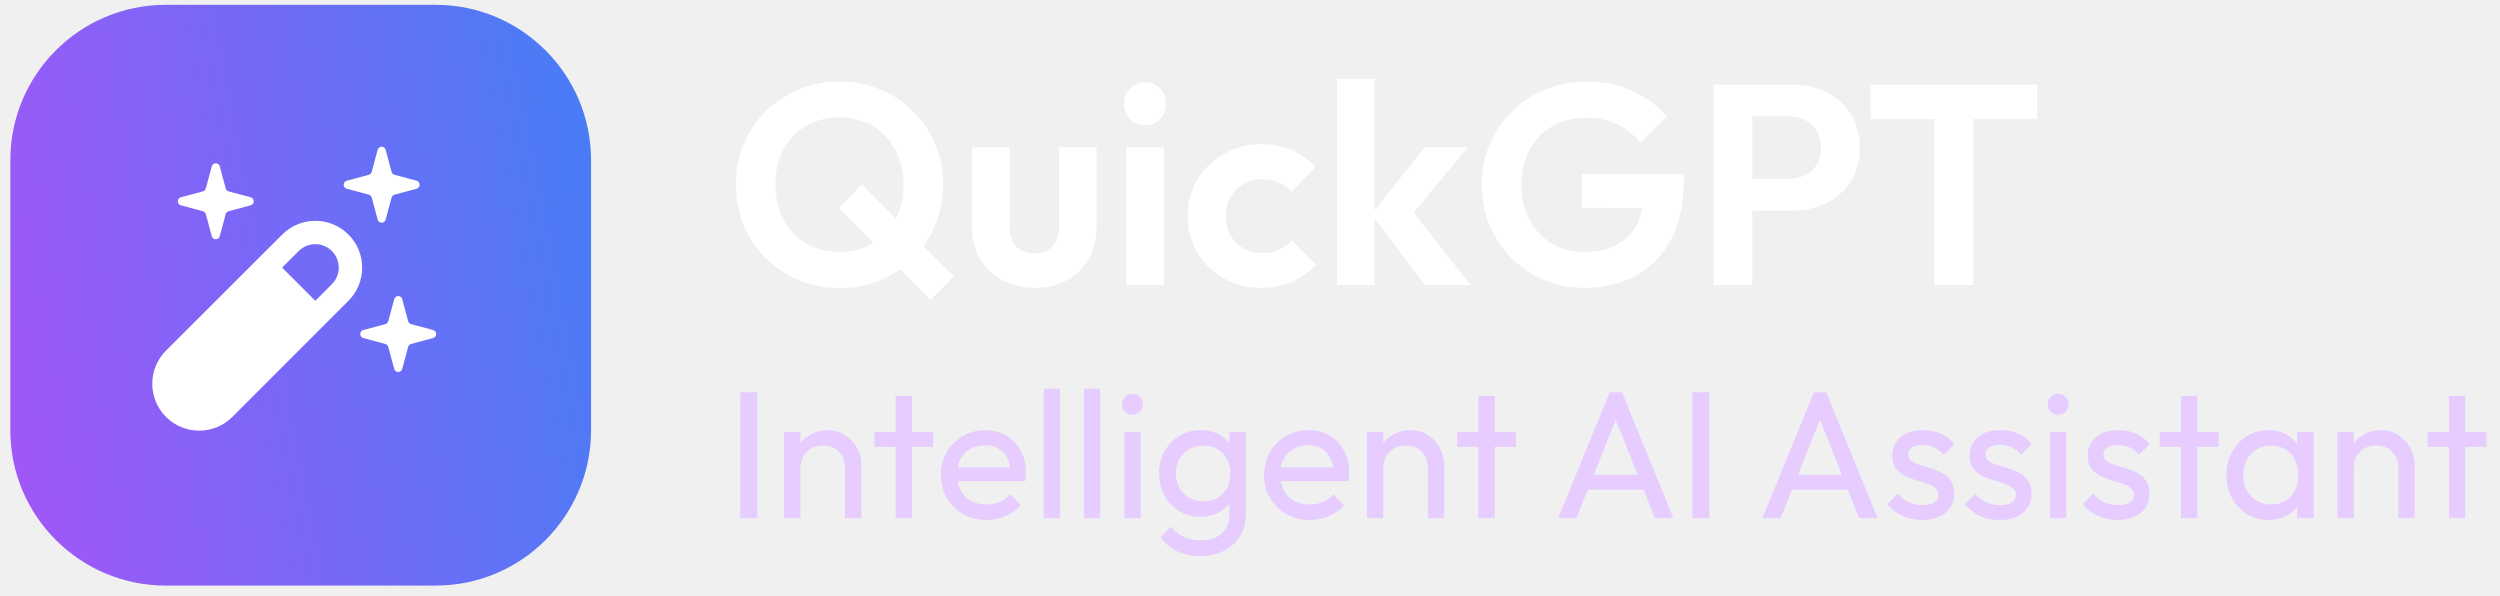
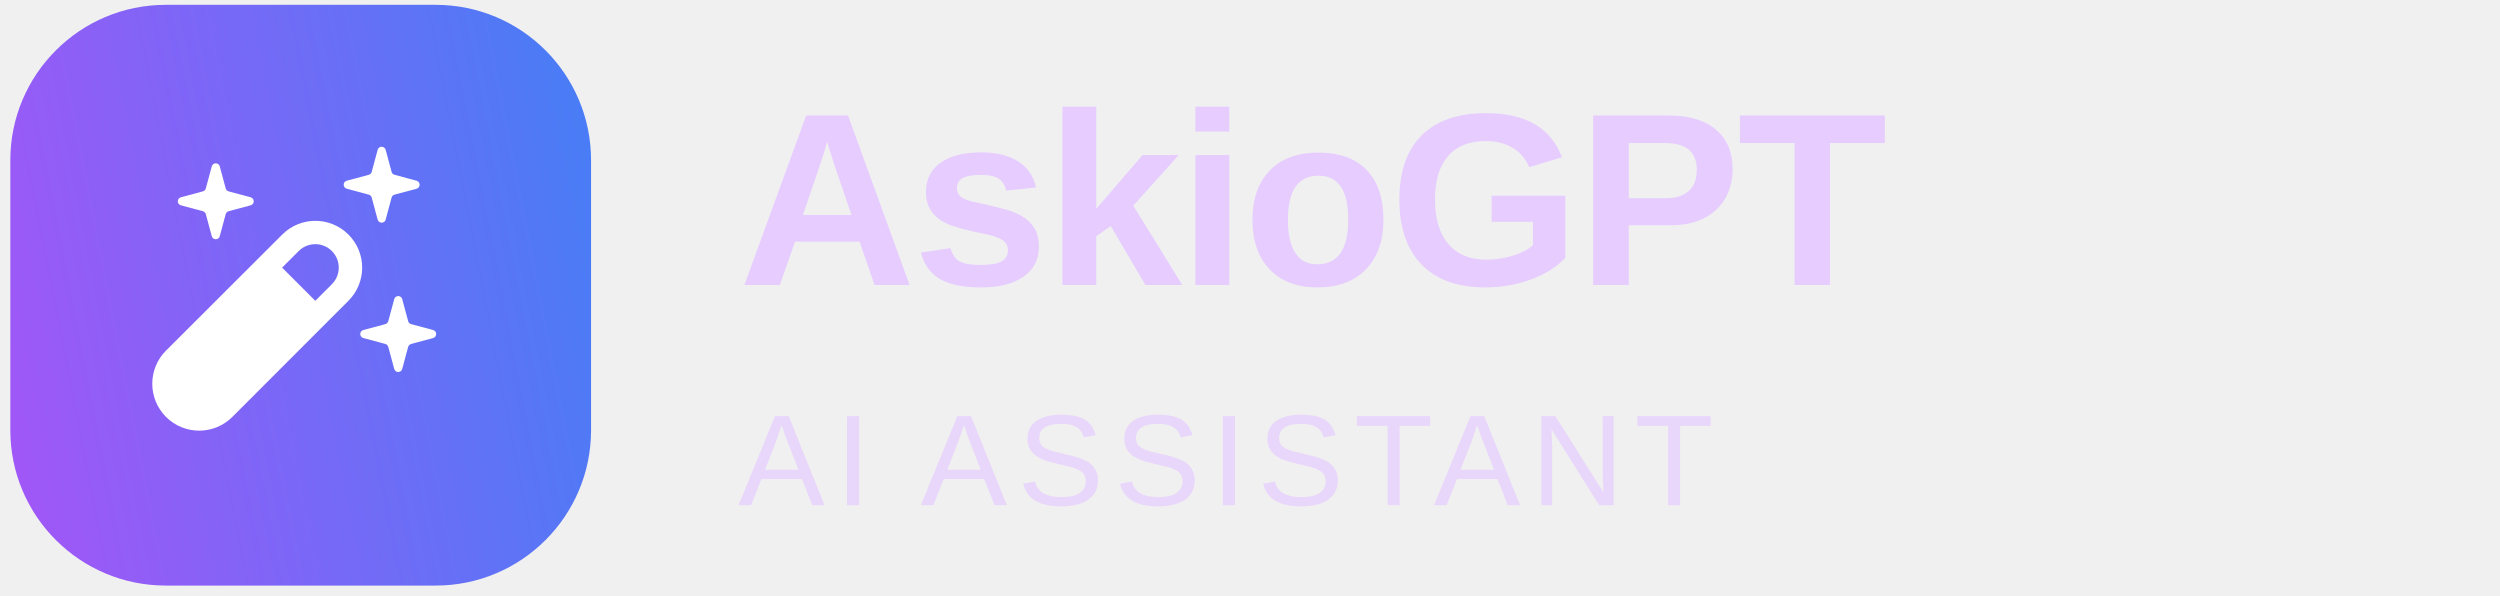
<svg xmlns="http://www.w3.org/2000/svg" width="193" height="46" viewBox="0 0 193 46" fill="none">
-   <path d="M64.844 22.242C63.715 22.242 62.659 22.037 61.676 21.626C60.708 21.215 59.857 20.651 59.124 19.932C58.391 19.199 57.819 18.348 57.408 17.38C57.012 16.397 56.814 15.349 56.814 14.234C56.814 13.119 57.012 12.085 57.408 11.132C57.819 10.164 58.383 9.321 59.102 8.602C59.835 7.869 60.686 7.304 61.654 6.908C62.622 6.497 63.671 6.292 64.8 6.292C65.929 6.292 66.978 6.497 67.946 6.908C68.914 7.304 69.765 7.869 70.498 8.602C71.231 9.321 71.796 10.164 72.192 11.132C72.603 12.1 72.808 13.141 72.808 14.256C72.808 15.371 72.603 16.412 72.192 17.38C71.796 18.348 71.231 19.199 70.498 19.932C69.779 20.651 68.936 21.215 67.968 21.626C67 22.037 65.959 22.242 64.844 22.242ZM71.818 23.144L64.734 16.06L66.538 14.234L73.644 21.34L71.818 23.144ZM64.8 19.448C65.783 19.448 66.641 19.228 67.374 18.788C68.122 18.348 68.701 17.739 69.112 16.962C69.537 16.185 69.75 15.275 69.75 14.234C69.75 13.471 69.625 12.775 69.376 12.144C69.141 11.513 68.804 10.971 68.364 10.516C67.924 10.047 67.403 9.687 66.802 9.438C66.201 9.189 65.533 9.064 64.8 9.064C63.832 9.064 62.974 9.284 62.226 9.724C61.493 10.149 60.913 10.751 60.488 11.528C60.077 12.305 59.872 13.207 59.872 14.234C59.872 15.011 59.989 15.723 60.224 16.368C60.473 17.013 60.811 17.563 61.236 18.018C61.676 18.473 62.197 18.825 62.798 19.074C63.414 19.323 64.081 19.448 64.8 19.448ZM79.855 22.22C78.916 22.22 78.08 22.022 77.347 21.626C76.628 21.23 76.064 20.68 75.653 19.976C75.242 19.272 75.037 18.458 75.037 17.534V11.374H77.941V17.468C77.941 17.908 78.014 18.289 78.161 18.612C78.308 18.92 78.528 19.155 78.821 19.316C79.114 19.477 79.459 19.558 79.855 19.558C80.456 19.558 80.925 19.375 81.263 19.008C81.6 18.641 81.769 18.128 81.769 17.468V11.374H84.651V17.534C84.651 18.473 84.445 19.294 84.035 19.998C83.639 20.702 83.074 21.252 82.341 21.648C81.622 22.029 80.793 22.22 79.855 22.22ZM86.946 22V11.374H89.85V22L86.946 22ZM88.398 9.658C87.929 9.658 87.54 9.504 87.232 9.196C86.924 8.873 86.77 8.477 86.77 8.008C86.77 7.553 86.924 7.165 87.232 6.842C87.54 6.519 87.929 6.358 88.398 6.358C88.882 6.358 89.271 6.519 89.564 6.842C89.872 7.165 90.026 7.553 90.026 8.008C90.026 8.477 89.872 8.873 89.564 9.196C89.271 9.504 88.882 9.658 88.398 9.658ZM97.419 22.22C96.334 22.22 95.358 21.978 94.493 21.494C93.628 21.01 92.946 20.35 92.447 19.514C91.948 18.678 91.699 17.739 91.699 16.698C91.699 15.642 91.948 14.696 92.447 13.86C92.946 13.024 93.628 12.364 94.493 11.88C95.373 11.381 96.348 11.132 97.419 11.132C98.255 11.132 99.025 11.286 99.729 11.594C100.433 11.902 101.042 12.342 101.555 12.914L99.707 14.784C99.428 14.476 99.091 14.241 98.695 14.08C98.314 13.919 97.888 13.838 97.419 13.838C96.891 13.838 96.414 13.963 95.989 14.212C95.578 14.447 95.248 14.777 94.999 15.202C94.764 15.613 94.647 16.104 94.647 16.676C94.647 17.233 94.764 17.732 94.999 18.172C95.248 18.597 95.578 18.935 95.989 19.184C96.414 19.419 96.891 19.536 97.419 19.536C97.903 19.536 98.336 19.455 98.717 19.294C99.113 19.118 99.45 18.869 99.729 18.546L101.599 20.416C101.056 21.003 100.433 21.45 99.729 21.758C99.025 22.066 98.255 22.22 97.419 22.22ZM110.007 22L105.893 16.522L109.985 11.374H113.307L108.511 17.182L108.621 15.774L113.527 22H110.007ZM103.231 22V6.094H106.113V22H103.231ZM122.312 22.22C121.212 22.22 120.178 22.022 119.21 21.626C118.257 21.215 117.413 20.643 116.68 19.91C115.961 19.177 115.397 18.333 114.986 17.38C114.59 16.412 114.392 15.371 114.392 14.256C114.392 13.127 114.597 12.085 115.008 11.132C115.419 10.164 115.991 9.321 116.724 8.602C117.457 7.869 118.315 7.304 119.298 6.908C120.281 6.497 121.344 6.292 122.488 6.292C123.764 6.292 124.937 6.534 126.008 7.018C127.079 7.487 127.966 8.155 128.67 9.02L126.646 11.044C126.162 10.413 125.561 9.929 124.842 9.592C124.123 9.255 123.331 9.086 122.466 9.086C121.483 9.086 120.611 9.306 119.848 9.746C119.1 10.171 118.513 10.773 118.088 11.55C117.663 12.313 117.45 13.207 117.45 14.234C117.45 15.261 117.655 16.17 118.066 16.962C118.491 17.739 119.063 18.348 119.782 18.788C120.515 19.228 121.351 19.448 122.29 19.448C123.258 19.448 124.087 19.272 124.776 18.92C125.465 18.553 125.993 18.025 126.36 17.336C126.727 16.632 126.91 15.774 126.91 14.762L128.868 16.104L122.114 16.038V13.442H129.99V13.86C129.99 15.708 129.66 17.255 129 18.502C128.34 19.734 127.431 20.665 126.272 21.296C125.128 21.912 123.808 22.22 122.312 22.22ZM134.485 16.258V13.816L138.071 13.816C138.541 13.816 138.966 13.721 139.347 13.53C139.729 13.339 140.029 13.068 140.249 12.716C140.469 12.349 140.579 11.909 140.579 11.396C140.579 10.897 140.469 10.465 140.249 10.098C140.029 9.731 139.729 9.453 139.347 9.262C138.966 9.071 138.541 8.976 138.071 8.976L134.485 8.976V6.534H138.379C139.362 6.534 140.242 6.732 141.019 7.128C141.811 7.524 142.435 8.089 142.889 8.822C143.344 9.541 143.571 10.399 143.571 11.396C143.571 12.393 143.344 13.259 142.889 13.992C142.435 14.711 141.811 15.268 141.019 15.664C140.242 16.06 139.362 16.258 138.379 16.258H134.485ZM132.285 22V6.534H135.277V22H132.285ZM149.326 22V6.864H152.34V22L149.326 22ZM144.398 9.196V6.534H157.268V9.196H144.398Z" fill="white" />
-   <path d="M57.148 40V30.284H58.464V40H57.148ZM65.237 40V36.122C65.237 35.618 65.079 35.203 64.761 34.876C64.444 34.549 64.033 34.386 63.529 34.386C63.193 34.386 62.895 34.461 62.633 34.61C62.372 34.759 62.167 34.965 62.017 35.226C61.868 35.487 61.793 35.786 61.793 36.122L61.275 35.828C61.275 35.324 61.387 34.876 61.611 34.484C61.835 34.092 62.148 33.784 62.549 33.56C62.951 33.327 63.403 33.21 63.907 33.21C64.411 33.21 64.855 33.336 65.237 33.588C65.629 33.84 65.937 34.171 66.161 34.582C66.385 34.983 66.497 35.413 66.497 35.87V40H65.237ZM60.533 40V33.35H61.793V40H60.533ZM69.143 40V30.564H70.403V40H69.143ZM67.505 34.498V33.35H72.041V34.498H67.505ZM76.15 40.14C75.488 40.14 74.891 39.991 74.359 39.692C73.826 39.384 73.406 38.969 73.099 38.446C72.79 37.923 72.636 37.331 72.636 36.668C72.636 36.015 72.786 35.427 73.085 34.904C73.392 34.381 73.803 33.971 74.317 33.672C74.839 33.364 75.422 33.21 76.067 33.21C76.683 33.21 77.224 33.35 77.691 33.63C78.166 33.91 78.535 34.297 78.796 34.792C79.067 35.287 79.203 35.847 79.203 36.472C79.203 36.565 79.198 36.668 79.189 36.78C79.179 36.883 79.16 37.004 79.132 37.144H73.519V36.094H78.46L77.999 36.5C77.999 36.052 77.919 35.674 77.76 35.366C77.602 35.049 77.378 34.806 77.088 34.638C76.799 34.461 76.449 34.372 76.038 34.372C75.609 34.372 75.231 34.465 74.904 34.652C74.578 34.839 74.326 35.1 74.148 35.436C73.971 35.772 73.882 36.169 73.882 36.626C73.882 37.093 73.976 37.503 74.162 37.858C74.349 38.203 74.615 38.474 74.96 38.67C75.306 38.857 75.703 38.95 76.15 38.95C76.524 38.95 76.865 38.885 77.172 38.754C77.49 38.623 77.76 38.427 77.984 38.166L78.796 38.992C78.479 39.365 78.087 39.65 77.621 39.846C77.163 40.042 76.673 40.14 76.15 40.14ZM80.576 40V30.004H81.836V40H80.576ZM83.68 40V30.004H84.94V40H83.68ZM86.797 40V33.35H88.057V40H86.797ZM87.427 32.02C87.194 32.02 87.003 31.945 86.853 31.796C86.704 31.637 86.629 31.441 86.629 31.208C86.629 30.984 86.704 30.797 86.853 30.648C87.003 30.489 87.194 30.41 87.427 30.41C87.661 30.41 87.852 30.489 88.001 30.648C88.151 30.797 88.225 30.984 88.225 31.208C88.225 31.441 88.151 31.637 88.001 31.796C87.852 31.945 87.661 32.02 87.427 32.02ZM92.672 42.926C91.991 42.926 91.384 42.8 90.852 42.548C90.33 42.296 89.91 41.941 89.592 41.484L90.404 40.658C90.675 41.003 90.997 41.265 91.37 41.442C91.744 41.629 92.187 41.722 92.7 41.722C93.382 41.722 93.918 41.54 94.31 41.176C94.712 40.821 94.912 40.341 94.912 39.734V38.082L95.136 36.584L94.912 35.1V33.35H96.172V39.734C96.172 40.369 96.023 40.924 95.724 41.4C95.435 41.876 95.024 42.249 94.492 42.52C93.97 42.791 93.363 42.926 92.672 42.926ZM92.672 39.888C92.066 39.888 91.52 39.743 91.034 39.454C90.558 39.165 90.18 38.768 89.9 38.264C89.62 37.751 89.48 37.177 89.48 36.542C89.48 35.907 89.62 35.343 89.9 34.848C90.18 34.344 90.558 33.947 91.034 33.658C91.52 33.359 92.066 33.21 92.672 33.21C93.195 33.21 93.657 33.313 94.058 33.518C94.46 33.723 94.777 34.013 95.01 34.386C95.253 34.75 95.384 35.179 95.402 35.674V37.438C95.374 37.923 95.239 38.353 94.996 38.726C94.763 39.09 94.446 39.375 94.044 39.58C93.643 39.785 93.186 39.888 92.672 39.888ZM92.924 38.698C93.335 38.698 93.694 38.609 94.002 38.432C94.32 38.255 94.562 38.007 94.73 37.69C94.898 37.363 94.982 36.985 94.982 36.556C94.982 36.127 94.894 35.753 94.716 35.436C94.548 35.109 94.31 34.857 94.002 34.68C93.694 34.493 93.33 34.4 92.91 34.4C92.49 34.4 92.122 34.493 91.804 34.68C91.487 34.857 91.235 35.109 91.048 35.436C90.871 35.753 90.782 36.122 90.782 36.542C90.782 36.962 90.871 37.335 91.048 37.662C91.235 37.989 91.487 38.245 91.804 38.432C92.131 38.609 92.504 38.698 92.924 38.698ZM101.102 40.14C100.439 40.14 99.842 39.991 99.31 39.692C98.778 39.384 98.358 38.969 98.05 38.446C97.742 37.923 97.588 37.331 97.588 36.668C97.588 36.015 97.737 35.427 98.036 34.904C98.344 34.381 98.754 33.971 99.268 33.672C99.79 33.364 100.374 33.21 101.018 33.21C101.634 33.21 102.175 33.35 102.642 33.63C103.118 33.91 103.486 34.297 103.748 34.792C104.018 35.287 104.154 35.847 104.154 36.472C104.154 36.565 104.149 36.668 104.14 36.78C104.13 36.883 104.112 37.004 104.084 37.144H98.47V36.094H103.412L102.95 36.5C102.95 36.052 102.87 35.674 102.712 35.366C102.553 35.049 102.329 34.806 102.04 34.638C101.75 34.461 101.4 34.372 100.99 34.372C100.56 34.372 100.182 34.465 99.856 34.652C99.529 34.839 99.277 35.1 99.1 35.436C98.922 35.772 98.834 36.169 98.834 36.626C98.834 37.093 98.927 37.503 99.114 37.858C99.3 38.203 99.566 38.474 99.912 38.67C100.257 38.857 100.654 38.95 101.102 38.95C101.475 38.95 101.816 38.885 102.124 38.754C102.441 38.623 102.712 38.427 102.936 38.166L103.748 38.992C103.43 39.365 103.038 39.65 102.572 39.846C102.114 40.042 101.624 40.14 101.102 40.14ZM110.232 40V36.122C110.232 35.618 110.073 35.203 109.756 34.876C109.438 34.549 109.028 34.386 108.524 34.386C108.188 34.386 107.889 34.461 107.628 34.61C107.366 34.759 107.161 34.965 107.012 35.226C106.862 35.487 106.788 35.786 106.788 36.122L106.27 35.828C106.27 35.324 106.382 34.876 106.606 34.484C106.83 34.092 107.142 33.784 107.544 33.56C107.945 33.327 108.398 33.21 108.902 33.21C109.406 33.21 109.849 33.336 110.232 33.588C110.624 33.84 110.932 34.171 111.156 34.582C111.38 34.983 111.492 35.413 111.492 35.87V40H110.232ZM105.528 40V33.35H106.788V40H105.528ZM114.137 40V30.564H115.397V40H114.137ZM112.499 34.498V33.35H117.035V34.498H112.499ZM120.295 40L124.271 30.284H125.223L129.185 40H127.757L124.495 31.782H124.985L121.695 40H120.295ZM122.185 37.802V36.654H127.295V37.802H122.185ZM130.648 40V30.284H131.964V40H130.648ZM136.059 40L140.035 30.284H140.987L144.949 40H143.521L140.259 31.782H140.749L137.459 40H136.059ZM137.949 37.802V36.654H143.059V37.802H137.949ZM148.411 40.14C148.038 40.14 147.683 40.093 147.347 40C147.02 39.897 146.717 39.757 146.437 39.58C146.157 39.393 145.914 39.174 145.709 38.922L146.521 38.11C146.764 38.409 147.044 38.633 147.361 38.782C147.678 38.922 148.033 38.992 148.425 38.992C148.817 38.992 149.12 38.927 149.335 38.796C149.55 38.656 149.657 38.465 149.657 38.222C149.657 37.979 149.568 37.793 149.391 37.662C149.223 37.522 149.004 37.41 148.733 37.326C148.462 37.233 148.173 37.144 147.865 37.06C147.566 36.967 147.282 36.85 147.011 36.71C146.74 36.57 146.516 36.379 146.339 36.136C146.171 35.893 146.087 35.571 146.087 35.17C146.087 34.769 146.185 34.423 146.381 34.134C146.577 33.835 146.848 33.607 147.193 33.448C147.548 33.289 147.972 33.21 148.467 33.21C148.99 33.21 149.452 33.303 149.853 33.49C150.264 33.667 150.6 33.938 150.861 34.302L150.049 35.114C149.862 34.871 149.629 34.685 149.349 34.554C149.078 34.423 148.77 34.358 148.425 34.358C148.061 34.358 147.781 34.423 147.585 34.554C147.398 34.675 147.305 34.848 147.305 35.072C147.305 35.296 147.389 35.469 147.557 35.59C147.725 35.711 147.944 35.814 148.215 35.898C148.495 35.982 148.784 36.071 149.083 36.164C149.382 36.248 149.666 36.365 149.937 36.514C150.208 36.663 150.427 36.864 150.595 37.116C150.772 37.368 150.861 37.699 150.861 38.11C150.861 38.735 150.637 39.23 150.189 39.594C149.75 39.958 149.158 40.14 148.411 40.14ZM154.386 40.14C154.012 40.14 153.658 40.093 153.322 40C152.995 39.897 152.692 39.757 152.412 39.58C152.132 39.393 151.889 39.174 151.684 38.922L152.496 38.11C152.738 38.409 153.018 38.633 153.336 38.782C153.653 38.922 154.008 38.992 154.4 38.992C154.792 38.992 155.095 38.927 155.31 38.796C155.524 38.656 155.632 38.465 155.632 38.222C155.632 37.979 155.543 37.793 155.366 37.662C155.198 37.522 154.978 37.41 154.708 37.326C154.437 37.233 154.148 37.144 153.84 37.06C153.541 36.967 153.256 36.85 152.986 36.71C152.715 36.57 152.491 36.379 152.314 36.136C152.146 35.893 152.062 35.571 152.062 35.17C152.062 34.769 152.16 34.423 152.356 34.134C152.552 33.835 152.822 33.607 153.168 33.448C153.522 33.289 153.947 33.21 154.442 33.21C154.964 33.21 155.426 33.303 155.828 33.49C156.238 33.667 156.574 33.938 156.836 34.302L156.024 35.114C155.837 34.871 155.604 34.685 155.324 34.554C155.053 34.423 154.745 34.358 154.4 34.358C154.036 34.358 153.756 34.423 153.56 34.554C153.373 34.675 153.28 34.848 153.28 35.072C153.28 35.296 153.364 35.469 153.532 35.59C153.7 35.711 153.919 35.814 154.19 35.898C154.47 35.982 154.759 36.071 155.058 36.164C155.356 36.248 155.641 36.365 155.912 36.514C156.182 36.663 156.402 36.864 156.57 37.116C156.747 37.368 156.836 37.699 156.836 38.11C156.836 38.735 156.612 39.23 156.164 39.594C155.725 39.958 155.132 40.14 154.386 40.14ZM158.26 40V33.35H159.52V40H158.26ZM158.89 32.02C158.657 32.02 158.466 31.945 158.316 31.796C158.167 31.637 158.092 31.441 158.092 31.208C158.092 30.984 158.167 30.797 158.316 30.648C158.466 30.489 158.657 30.41 158.89 30.41C159.124 30.41 159.315 30.489 159.464 30.648C159.614 30.797 159.688 30.984 159.688 31.208C159.688 31.441 159.614 31.637 159.464 31.796C159.315 31.945 159.124 32.02 158.89 32.02ZM163.491 40.14C163.118 40.14 162.763 40.093 162.427 40C162.1 39.897 161.797 39.757 161.517 39.58C161.237 39.393 160.994 39.174 160.789 38.922L161.601 38.11C161.844 38.409 162.124 38.633 162.441 38.782C162.758 38.922 163.113 38.992 163.505 38.992C163.897 38.992 164.2 38.927 164.415 38.796C164.63 38.656 164.737 38.465 164.737 38.222C164.737 37.979 164.648 37.793 164.471 37.662C164.303 37.522 164.084 37.41 163.813 37.326C163.542 37.233 163.253 37.144 162.945 37.06C162.646 36.967 162.362 36.85 162.091 36.71C161.82 36.57 161.596 36.379 161.419 36.136C161.251 35.893 161.167 35.571 161.167 35.17C161.167 34.769 161.265 34.423 161.461 34.134C161.657 33.835 161.928 33.607 162.273 33.448C162.628 33.289 163.052 33.21 163.547 33.21C164.07 33.21 164.532 33.303 164.933 33.49C165.344 33.667 165.68 33.938 165.941 34.302L165.129 35.114C164.942 34.871 164.709 34.685 164.429 34.554C164.158 34.423 163.85 34.358 163.505 34.358C163.141 34.358 162.861 34.423 162.665 34.554C162.478 34.675 162.385 34.848 162.385 35.072C162.385 35.296 162.469 35.469 162.637 35.59C162.805 35.711 163.024 35.814 163.295 35.898C163.575 35.982 163.864 36.071 164.163 36.164C164.462 36.248 164.746 36.365 165.017 36.514C165.288 36.663 165.507 36.864 165.675 37.116C165.852 37.368 165.941 37.699 165.941 38.11C165.941 38.735 165.717 39.23 165.269 39.594C164.83 39.958 164.238 40.14 163.491 40.14ZM168.374 40V30.564H169.634V40H168.374ZM166.736 34.498V33.35H171.272V34.498H166.736ZM175.129 40.14C174.522 40.14 173.972 39.991 173.477 39.692C172.982 39.384 172.59 38.969 172.301 38.446C172.021 37.923 171.881 37.335 171.881 36.682C171.881 36.029 172.021 35.441 172.301 34.918C172.59 34.395 172.978 33.98 173.463 33.672C173.958 33.364 174.513 33.21 175.129 33.21C175.633 33.21 176.081 33.317 176.473 33.532C176.874 33.737 177.196 34.027 177.439 34.4C177.682 34.764 177.817 35.189 177.845 35.674V37.676C177.817 38.152 177.682 38.577 177.439 38.95C177.206 39.323 176.888 39.617 176.487 39.832C176.095 40.037 175.642 40.14 175.129 40.14ZM175.339 38.95C175.964 38.95 176.468 38.74 176.851 38.32C177.234 37.891 177.425 37.345 177.425 36.682C177.425 36.225 177.336 35.828 177.159 35.492C176.991 35.147 176.748 34.881 176.431 34.694C176.114 34.498 175.745 34.4 175.325 34.4C174.905 34.4 174.532 34.498 174.205 34.694C173.888 34.89 173.636 35.161 173.449 35.506C173.272 35.842 173.183 36.229 173.183 36.668C173.183 37.116 173.272 37.513 173.449 37.858C173.636 38.194 173.892 38.46 174.219 38.656C174.546 38.852 174.919 38.95 175.339 38.95ZM177.341 40V38.208L177.579 36.584L177.341 34.974V33.35H178.615V40H177.341ZM185.153 40V36.122C185.153 35.618 184.995 35.203 184.677 34.876C184.36 34.549 183.949 34.386 183.445 34.386C183.109 34.386 182.811 34.461 182.549 34.61C182.288 34.759 182.083 34.965 181.933 35.226C181.784 35.487 181.709 35.786 181.709 36.122L181.191 35.828C181.191 35.324 181.303 34.876 181.527 34.484C181.751 34.092 182.064 33.784 182.465 33.56C182.867 33.327 183.319 33.21 183.823 33.21C184.327 33.21 184.771 33.336 185.153 33.588C185.545 33.84 185.853 34.171 186.077 34.582C186.301 34.983 186.413 35.413 186.413 35.87V40H185.153ZM180.449 40V33.35H181.709V40H180.449ZM189.059 40V30.564H190.319V40H189.059ZM187.421 34.498V33.35H191.957V34.498H187.421Z" fill="#E6CCFF" />
-   <rect x="0.797" y="0.373" width="44.833" height="44.833" rx="12" fill="url(#paint0_linear_8961_4661)" />
-   <path fill-rule="evenodd" clip-rule="evenodd" d="M17.936 32.186L26.901 23.218C28.315 21.804 28.312 19.511 26.894 18.101C25.482 16.696 23.201 16.698 21.792 18.105L12.818 27.065C11.402 28.478 11.402 30.772 12.816 32.187C14.23 33.6 16.523 33.6 17.936 32.186ZM21.779 20.661L24.34 23.222L25.621 21.941C26.328 21.234 26.328 20.087 25.621 19.38C24.914 18.673 23.767 18.673 23.06 19.38L21.779 20.661Z" fill="white" />
-   <path d="M16.348 12.846C16.433 12.53 16.881 12.53 16.966 12.846L17.424 14.547C17.454 14.657 17.54 14.743 17.65 14.773L19.351 15.231C19.666 15.316 19.666 15.764 19.351 15.849L17.65 16.307C17.54 16.337 17.454 16.423 17.424 16.533L16.966 18.233C16.881 18.549 16.433 18.549 16.348 18.233L15.89 16.533C15.86 16.423 15.774 16.337 15.664 16.307L13.963 15.849C13.648 15.764 13.648 15.316 13.963 15.231L15.664 14.773C15.774 14.743 15.86 14.657 15.89 14.547L16.348 12.846Z" fill="white" />
-   <path d="M29.154 11.567C29.24 11.251 29.688 11.251 29.773 11.567L30.231 13.268C30.26 13.378 30.346 13.464 30.457 13.493L32.157 13.951C32.473 14.036 32.473 14.485 32.157 14.57L30.457 15.027C30.346 15.057 30.26 15.143 30.231 15.254L29.773 16.954C29.688 17.27 29.24 17.27 29.154 16.954L28.697 15.254C28.667 15.143 28.581 15.057 28.471 15.027L26.77 14.57C26.454 14.485 26.454 14.036 26.77 13.951L28.471 13.493C28.581 13.464 28.667 13.378 28.697 13.268L29.154 11.567Z" fill="white" />
-   <path d="M30.434 23.094C30.519 22.778 30.967 22.778 31.052 23.094L31.51 24.795C31.54 24.905 31.626 24.991 31.736 25.021L33.437 25.479C33.752 25.564 33.752 26.012 33.437 26.097L31.736 26.555C31.626 26.584 31.54 26.671 31.51 26.781L31.052 28.481C30.967 28.797 30.519 28.797 30.434 28.481L29.976 26.781C29.946 26.671 29.86 26.584 29.75 26.555L28.049 26.097C27.733 26.012 27.733 25.564 28.049 25.479L29.75 25.021C29.86 24.991 29.946 24.905 29.976 24.795L30.434 23.094Z" fill="white" />
  <defs>
    <linearGradient id="paint0_linear_8961_4661" x1="51.607" y1="16.812" x2="-2.192" y2="27.273" gradientUnits="userSpaceOnUse">
      <stop stop-color="#4080F6" />
      <stop offset="1" stop-color="#A356F7" />
    </linearGradient>
  </defs>
+   <rect x="0.797" y="0.373" width="44.833" height="44.833" rx="12" fill="url(#paint0_linear_8961_4661)" />
+   <path fill-rule="evenodd" clip-rule="evenodd" d="M17.936 32.186L26.901 23.218C28.315 21.804 28.312 19.511 26.894 18.101C25.482 16.696 23.201 16.698 21.792 18.105L12.818 27.065C11.402 28.478 11.402 30.772 12.816 32.187C14.23 33.6 16.523 33.6 17.936 32.186ZM21.779 20.661L24.34 23.222L25.621 21.941C26.328 21.234 26.328 20.087 25.621 19.38C24.914 18.673 23.767 18.673 23.06 19.38L21.779 20.661Z" fill="white" />
+   <path d="M16.348 12.846C16.433 12.53 16.881 12.53 16.966 12.846L17.424 14.547C17.454 14.657 17.54 14.743 17.65 14.773L19.351 15.231C19.666 15.316 19.666 15.764 19.351 15.849L17.65 16.307C17.54 16.337 17.454 16.423 17.424 16.533L16.966 18.233C16.881 18.549 16.433 18.549 16.348 18.233L15.89 16.533C15.86 16.423 15.774 16.337 15.664 16.307L13.963 15.849C13.648 15.764 13.648 15.316 13.963 15.231L15.664 14.773C15.774 14.743 15.86 14.657 15.89 14.547L16.348 12.846Z" fill="white" />
+   <path d="M29.154 11.567C29.24 11.251 29.688 11.251 29.773 11.567L30.231 13.268C30.26 13.378 30.346 13.464 30.457 13.493L32.157 13.951C32.473 14.036 32.473 14.485 32.157 14.57L30.457 15.027C30.346 15.057 30.26 15.143 30.231 15.254L29.773 16.954C29.688 17.27 29.24 17.27 29.154 16.954L28.697 15.254C28.667 15.143 28.581 15.057 28.471 15.027L26.77 14.57C26.454 14.485 26.454 14.036 26.77 13.951L28.471 13.493C28.581 13.464 28.667 13.378 28.697 13.268L29.154 11.567Z" fill="white" />
+   <path d="M30.434 23.094C30.519 22.778 30.967 22.778 31.052 23.094L31.51 24.795C31.54 24.905 31.626 24.991 31.736 25.021L33.437 25.479C33.752 25.564 33.752 26.012 33.437 26.097L31.736 26.555C31.626 26.584 31.54 26.671 31.51 26.781L31.052 28.481C30.967 28.797 30.519 28.797 30.434 28.481L29.976 26.781C29.946 26.671 29.86 26.584 29.75 26.555L28.049 26.097C27.733 26.012 27.733 25.564 28.049 25.479L29.75 25.021C29.86 24.991 29.946 24.905 29.976 24.795L30.434 23.094Z" fill="white" />
+   <text x="57" y="22" font-family="'Outfit', 'Segoe UI', Arial, sans-serif" font-size="19" font-weight="700" fill="#E6CCFF" letter-spacing="-0.3">AskioGPT</text>
+   <text x="57" y="39" font-family="'Outfit', 'Segoe UI', Arial, sans-serif" font-size="10" font-weight="400" fill="#E6CCFF" opacity="0.7" letter-spacing="0.8">AI ASSISTANT</text>
</svg>
